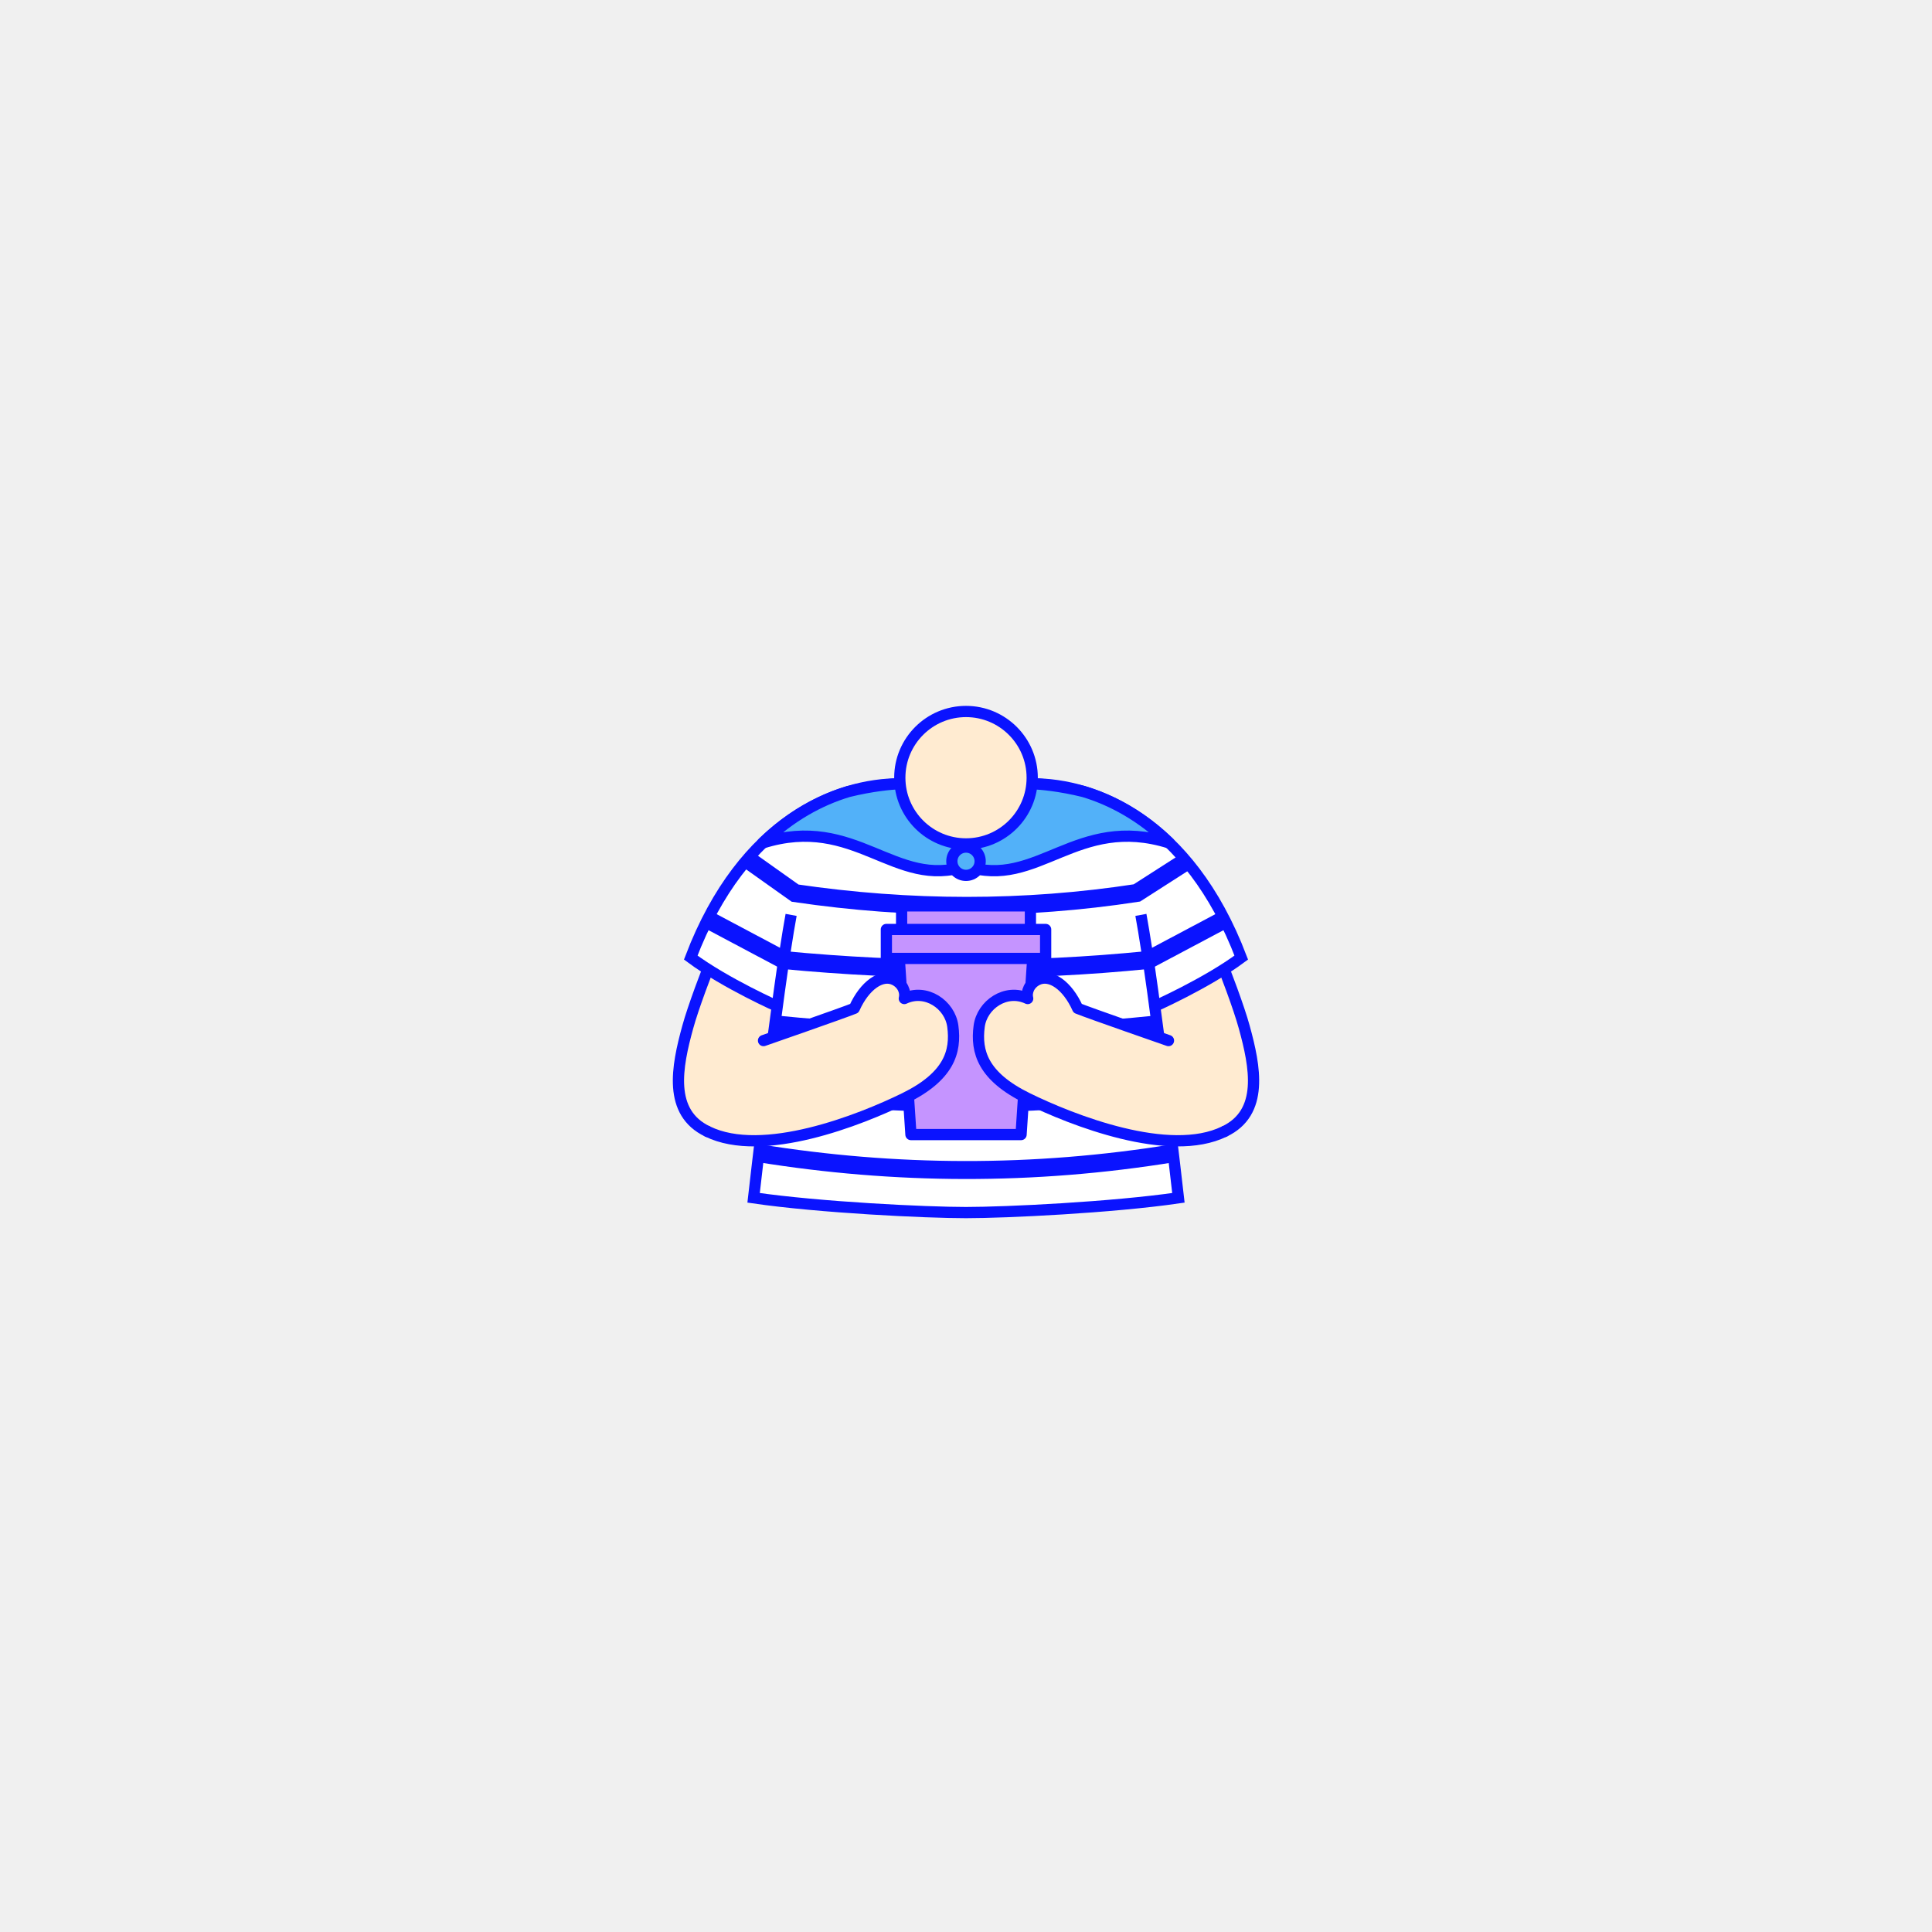
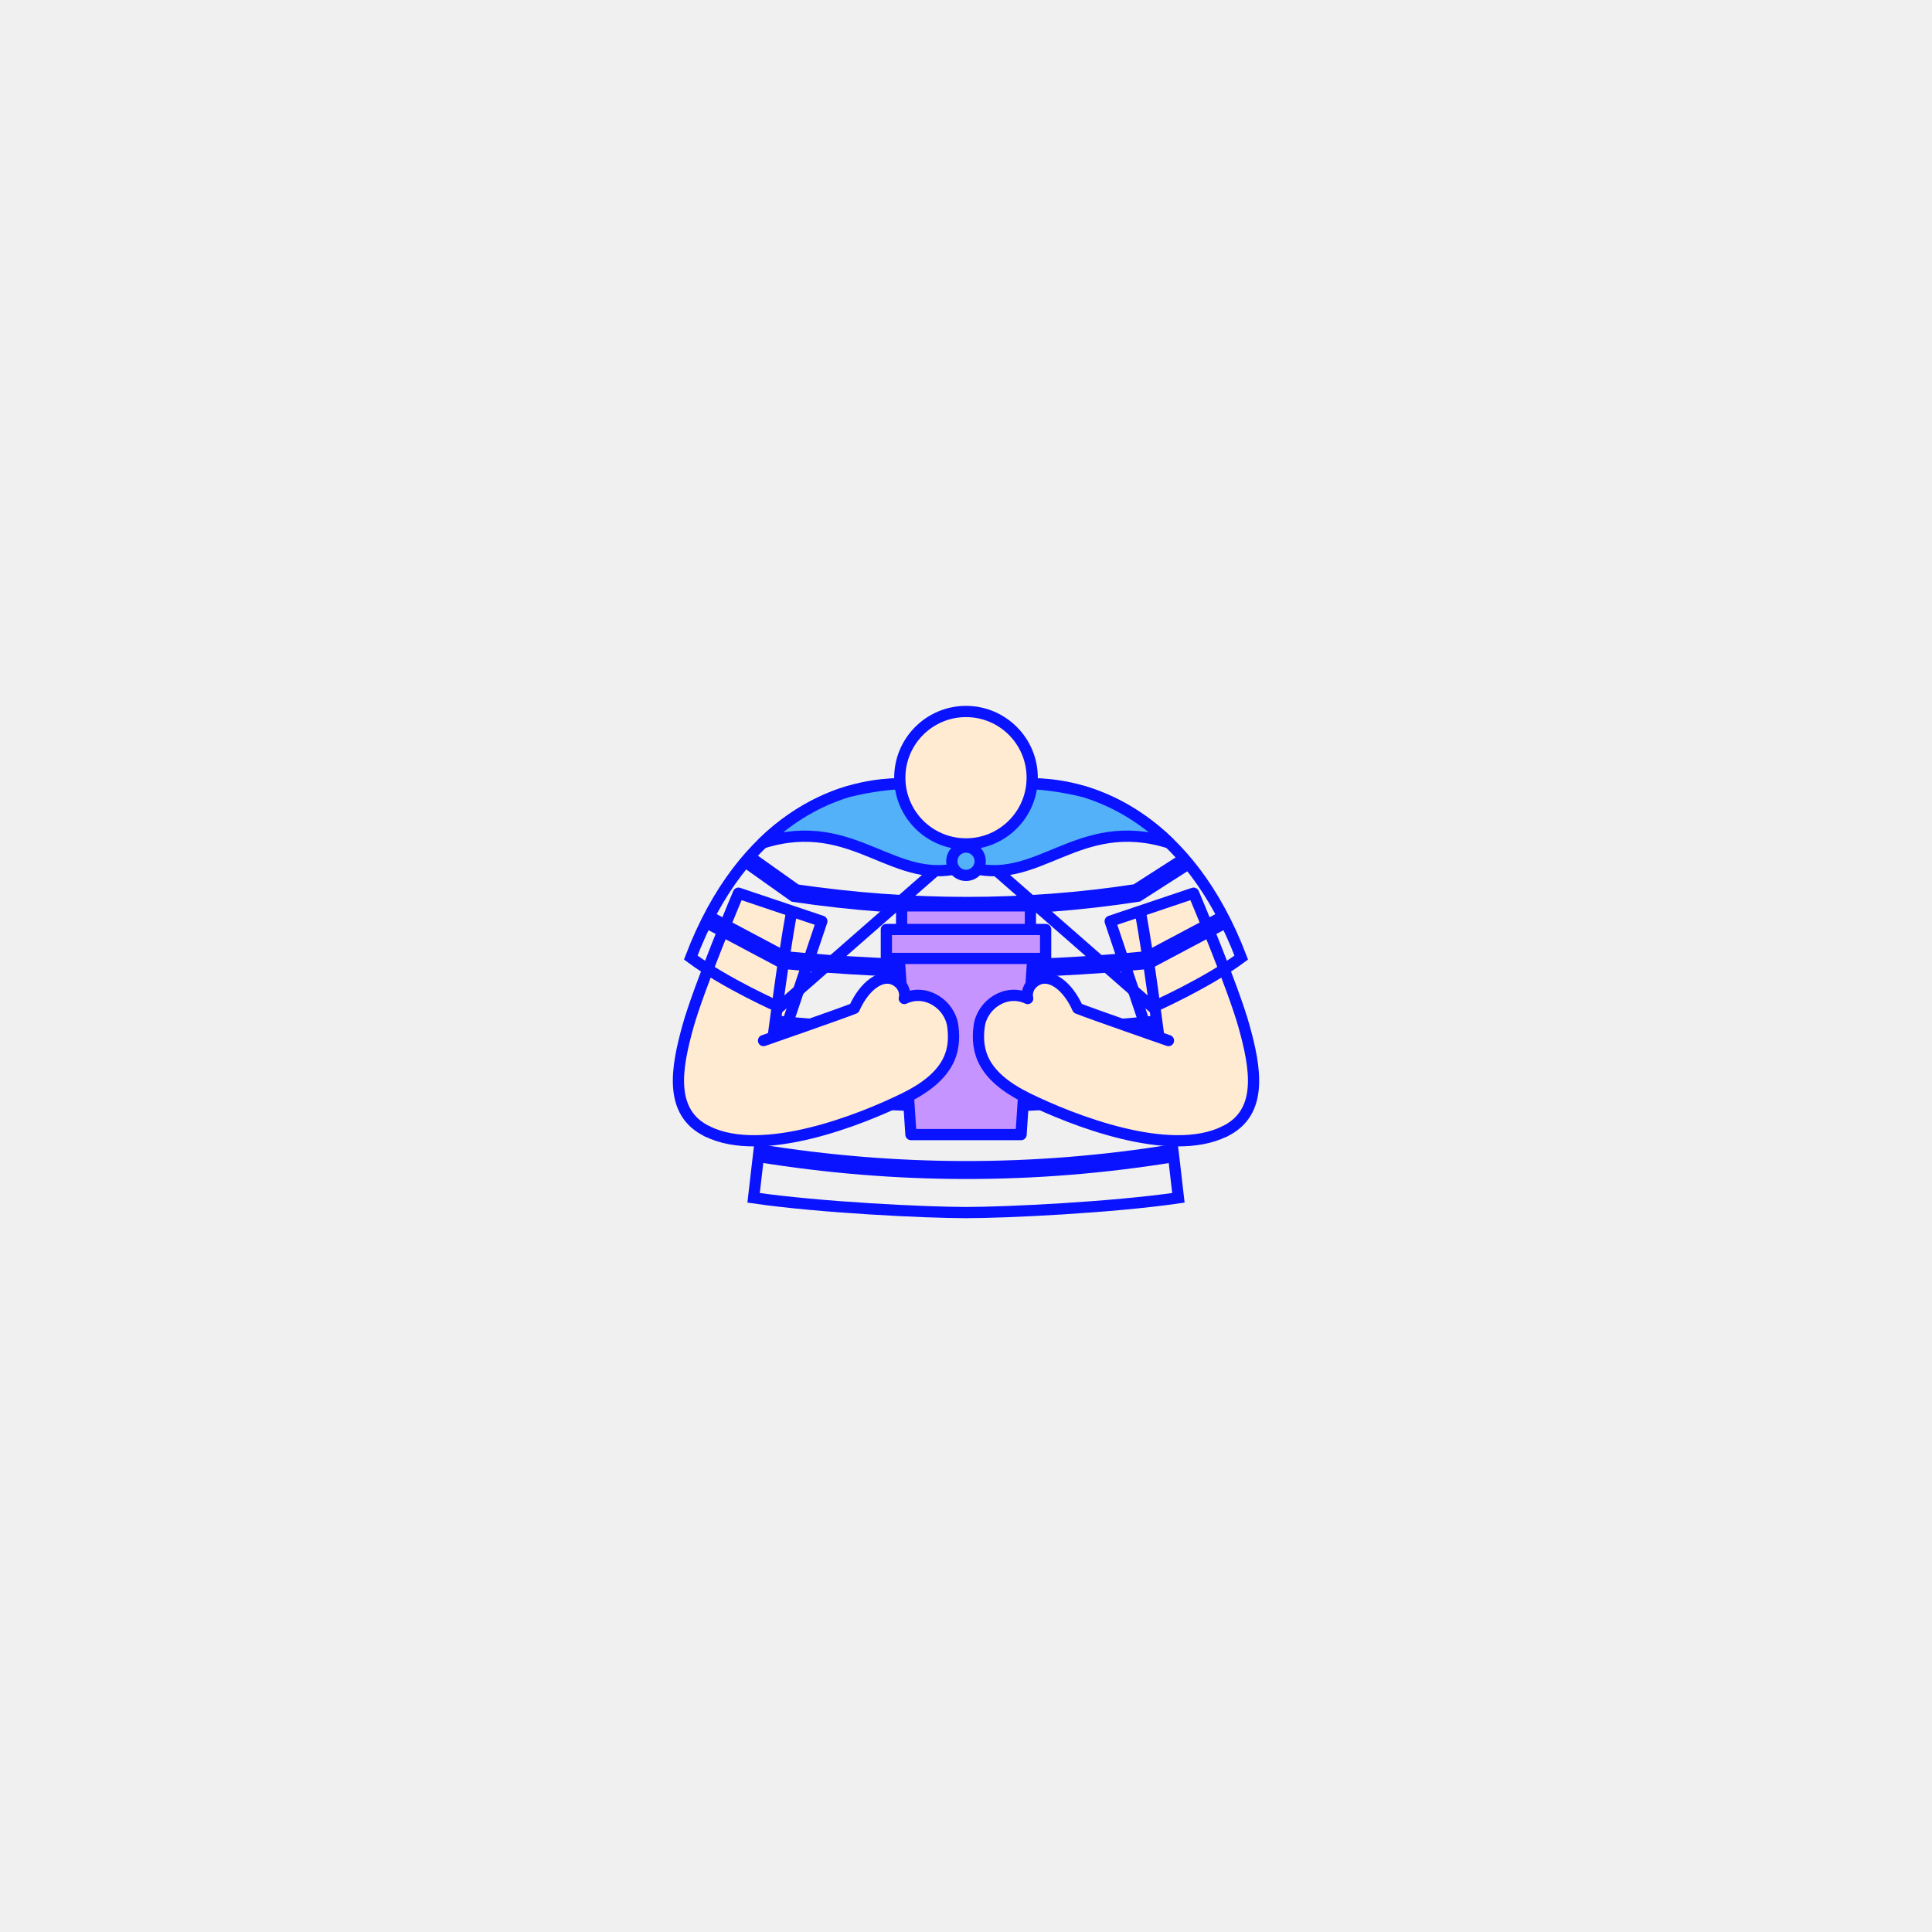
<svg xmlns="http://www.w3.org/2000/svg" class="tree-image-resource" viewBox="0 0 860 860" fill="none">
  <g clip-path="url(#clip0_153_4273)">
    <path d="M522.14 493.13L494.18 410.08L531.3 397.59C531.3 397.59 548.96 439.41 553.85 457.17C558.74 474.93 562.7 495.25 545.03 503.67" fill="#FFEBD1" />
    <path d="M522.14 493.13L494.18 410.08L531.3 397.59C531.3 397.59 548.96 439.41 553.85 457.17C558.74 474.93 562.7 495.25 545.03 503.67" stroke="#0A13FF" stroke-width="5" stroke-linecap="round" stroke-linejoin="round" />
    <path d="M337.862 493.13L365.822 410.08L328.702 397.59C328.702 397.59 311.042 439.41 306.152 457.17C301.262 474.93 297.302 495.25 314.972 503.67" fill="#FFEBD1" />
    <path d="M337.862 493.13L365.822 410.08L328.702 397.59C328.702 397.59 311.042 439.41 306.152 457.17C301.262 474.93 297.302 495.25 314.972 503.67" stroke="#0A13FF" stroke-width="5" stroke-linecap="round" stroke-linejoin="round" />
-     <path d="M430.003 375.64L346.923 448.35C346.923 448.35 323.163 437.89 307.473 426.25C330.873 364.79 373.053 348.93 400.143 348.93H426.993" fill="white" />
+     <path d="M430.003 375.64L346.923 448.35C346.923 448.35 323.163 437.89 307.473 426.25C330.873 364.79 373.053 348.93 400.143 348.93H426.993" class="fill" />
    <path d="M430.003 375.64L346.923 448.35C346.923 448.35 323.163 437.89 307.473 426.25C330.873 364.79 373.053 348.93 400.143 348.93H426.993" stroke="#0A13FF" stroke-width="5" stroke-miterlimit="10" />
-     <path d="M430.004 375.64L513.084 448.35C513.084 448.35 536.844 437.89 552.534 426.25C529.134 364.79 486.954 348.93 459.864 348.93H433.014" fill="white" />
+     <path d="M430.004 375.64L513.084 448.35C513.084 448.35 536.844 437.89 552.534 426.25C529.134 364.79 486.954 348.93 459.864 348.93H433.014" class="fill" />
    <path d="M430.004 375.64L513.084 448.35C513.084 448.35 536.844 437.89 552.534 426.25C529.134 364.79 486.954 348.93 459.864 348.93H433.014" stroke="#0A13FF" stroke-width="5" stroke-miterlimit="10" />
-     <path d="M503.773 390.84C496.423 372.78 486.463 354.73 430.003 354.73C373.543 354.73 363.573 372.78 356.233 390.84C343.933 421.07 335.453 533.65 335.453 533.65C365.043 537.95 400.683 539.89 430.003 539.76C459.323 539.9 494.963 537.95 524.553 533.65C524.553 533.65 516.073 421.07 503.773 390.84Z" fill="white" />
-     <path d="M507.853 407.25C514.193 441.6 524.553 533.19 524.553 533.19C494.963 537.49 447.913 539.76 430.003 539.76C412.093 539.76 365.043 537.49 335.453 533.19C335.453 533.19 345.813 441.6 352.153 407.25" fill="white" />
+     <path d="M503.773 390.84C496.423 372.78 486.463 354.73 430.003 354.73C373.543 354.73 363.573 372.78 356.233 390.84C343.933 421.07 335.453 533.65 335.453 533.65C365.043 537.95 400.683 539.89 430.003 539.76C459.323 539.9 494.963 537.95 524.553 533.65C524.553 533.65 516.073 421.07 503.773 390.84Z" class="fill" />
+     <path d="M507.853 407.25C514.193 441.6 524.553 533.19 524.553 533.19C494.963 537.49 447.913 539.76 430.003 539.76C412.093 539.76 365.043 537.49 335.453 533.19C335.453 533.19 345.813 441.6 352.153 407.25" class="fill" />
    <path d="M507.853 407.25C514.193 441.6 524.553 533.19 524.553 533.19C494.963 537.49 447.913 539.76 430.003 539.76C412.093 539.76 365.043 537.49 335.453 533.19C335.453 533.19 345.813 441.6 352.153 407.25" stroke="#0A13FF" stroke-width="5" stroke-miterlimit="10" />
    <path d="M377.502 352.39C365.162 356.11 351.882 363.18 339.492 375.23C380.912 362.22 398.252 396.08 430.002 385.5L429.972 377.9L413.612 348.94H400.152C399.972 348.94 399.792 348.94 399.602 348.94C397.092 348.98 388.292 349.71 377.492 352.38L377.502 352.39Z" fill="#52B1F9" stroke="#0A13FF" stroke-width="5" stroke-linecap="round" stroke-linejoin="round" />
    <path d="M482.504 352.39C494.844 356.11 508.124 363.18 520.514 375.23C479.094 362.22 461.754 396.08 430.004 385.5L430.034 377.9L446.394 348.94H459.854C460.034 348.94 460.214 348.94 460.404 348.94C462.914 348.98 471.714 349.71 482.514 352.38L482.504 352.39Z" fill="#52B1F9" stroke="#0A13FF" stroke-width="5" stroke-linecap="round" stroke-linejoin="round" />
    <path d="M430.001 375.65C446.277 375.65 459.471 362.456 459.471 346.18C459.471 329.904 446.277 316.71 430.001 316.71C413.725 316.71 400.531 329.904 400.531 346.18C400.531 362.456 413.725 375.65 430.001 375.65Z" fill="#FFEBD1" stroke="#0A13FF" stroke-width="5" stroke-miterlimit="10" />
    <path d="M430.003 389.66C433.483 389.66 436.303 386.839 436.303 383.36C436.303 379.881 433.483 377.06 430.003 377.06C426.524 377.06 423.703 379.881 423.703 383.36C423.703 386.839 426.524 389.66 430.003 389.66Z" fill="#52B1F9" stroke="#0A13FF" stroke-width="5" stroke-linecap="round" stroke-linejoin="round" />
    <path d="M333.91 383.36L353.93 397.57C405.08 405.08 455.8 405.19 506.06 397.48L528.09 383.36" stroke="#0A13FF" stroke-width="8" stroke-miterlimit="10" />
    <path d="M348.422 427.32C403.292 432.58 457.532 432.71 511.112 427.32" stroke="#0A13FF" stroke-width="8" stroke-miterlimit="10" />
    <path d="M344.891 455.99C402.171 461.78 458.911 461.9 515.101 455.99" stroke="#0A13FF" stroke-width="8" stroke-miterlimit="10" />
    <path d="M341.23 484.66C400.65 493.26 459.92 493.21 519.05 484.66" stroke="#0A13FF" stroke-width="8" stroke-miterlimit="10" />
    <path d="M337.762 513.33C398.292 523.1 459.802 523.52 522.422 513.33" stroke="#0A13FF" stroke-width="8" stroke-miterlimit="10" />
    <path d="M545.043 409.3L511.113 427.32" stroke="#0A13FF" stroke-width="8" stroke-miterlimit="10" />
    <path d="M314.961 409.3L348.891 427.32" stroke="#0A13FF" stroke-width="8" stroke-miterlimit="10" />
    <path d="M454.513 505.03H405.493L399.723 418.06H460.283L454.513 505.03Z" fill="#C594FF" stroke="#0A13FF" stroke-width="5" stroke-linecap="round" stroke-linejoin="round" />
    <path d="M314.961 503.66C339.481 515.72 382.881 498.59 402.681 488.87C422.471 479.15 425.641 468.17 424.131 456.81C422.851 447.2 412.201 439.87 402.541 444.48C403.291 441.45 401.751 437.92 398.271 436.17C392.421 433.23 384.791 438.73 380.281 448.85C374.971 451 339.871 463.2 339.871 463.2" fill="#FFEBD1" />
    <path d="M314.961 503.66C339.481 515.72 382.881 498.59 402.681 488.87C422.471 479.15 425.641 468.17 424.131 456.81C422.851 447.2 412.201 439.87 402.541 444.48C403.291 441.45 401.751 437.92 398.271 436.17C392.421 433.23 384.791 438.73 380.281 448.85C374.971 451 339.871 463.2 339.871 463.2" stroke="#0A13FF" stroke-width="5" stroke-linecap="round" stroke-linejoin="round" />
    <path d="M545.039 503.66C520.519 515.72 477.119 498.59 457.319 488.87C437.529 479.15 434.359 468.17 435.869 456.81C437.149 447.2 447.799 439.87 457.459 444.48C456.709 441.45 458.249 437.92 461.729 436.17C467.579 433.23 475.209 438.73 479.719 448.85C485.029 451 520.129 463.2 520.129 463.2" fill="#FFEBD1" />
    <path d="M545.039 503.66C520.519 515.72 477.119 498.59 457.319 488.87C437.529 479.15 434.359 468.17 435.869 456.81C437.149 447.2 447.799 439.87 457.459 444.48C456.709 441.45 458.249 437.92 461.729 436.17C467.579 433.23 475.209 438.73 479.719 448.85C485.029 451 520.129 463.2 520.129 463.2" stroke="#0A13FF" stroke-width="5" stroke-linecap="round" stroke-linejoin="round" />
    <path d="M458.67 403.23H401.34V416.11H458.67V403.23Z" fill="#C594FF" stroke="#0A13FF" stroke-width="5" stroke-linecap="round" stroke-linejoin="round" />
    <path d="M465.451 413.74H394.551V426.62H465.451V413.74Z" fill="#C594FF" stroke="#0A13FF" stroke-width="5" stroke-linecap="round" stroke-linejoin="round" />
  </g>
  <defs>
    <clipPath id="clip0_153_4273">
-       <rect width="100%" height="100%" fill="white" />
+       <rect width="100%" height="100%" class="fill" />
    </clipPath>
  </defs>
</svg>
